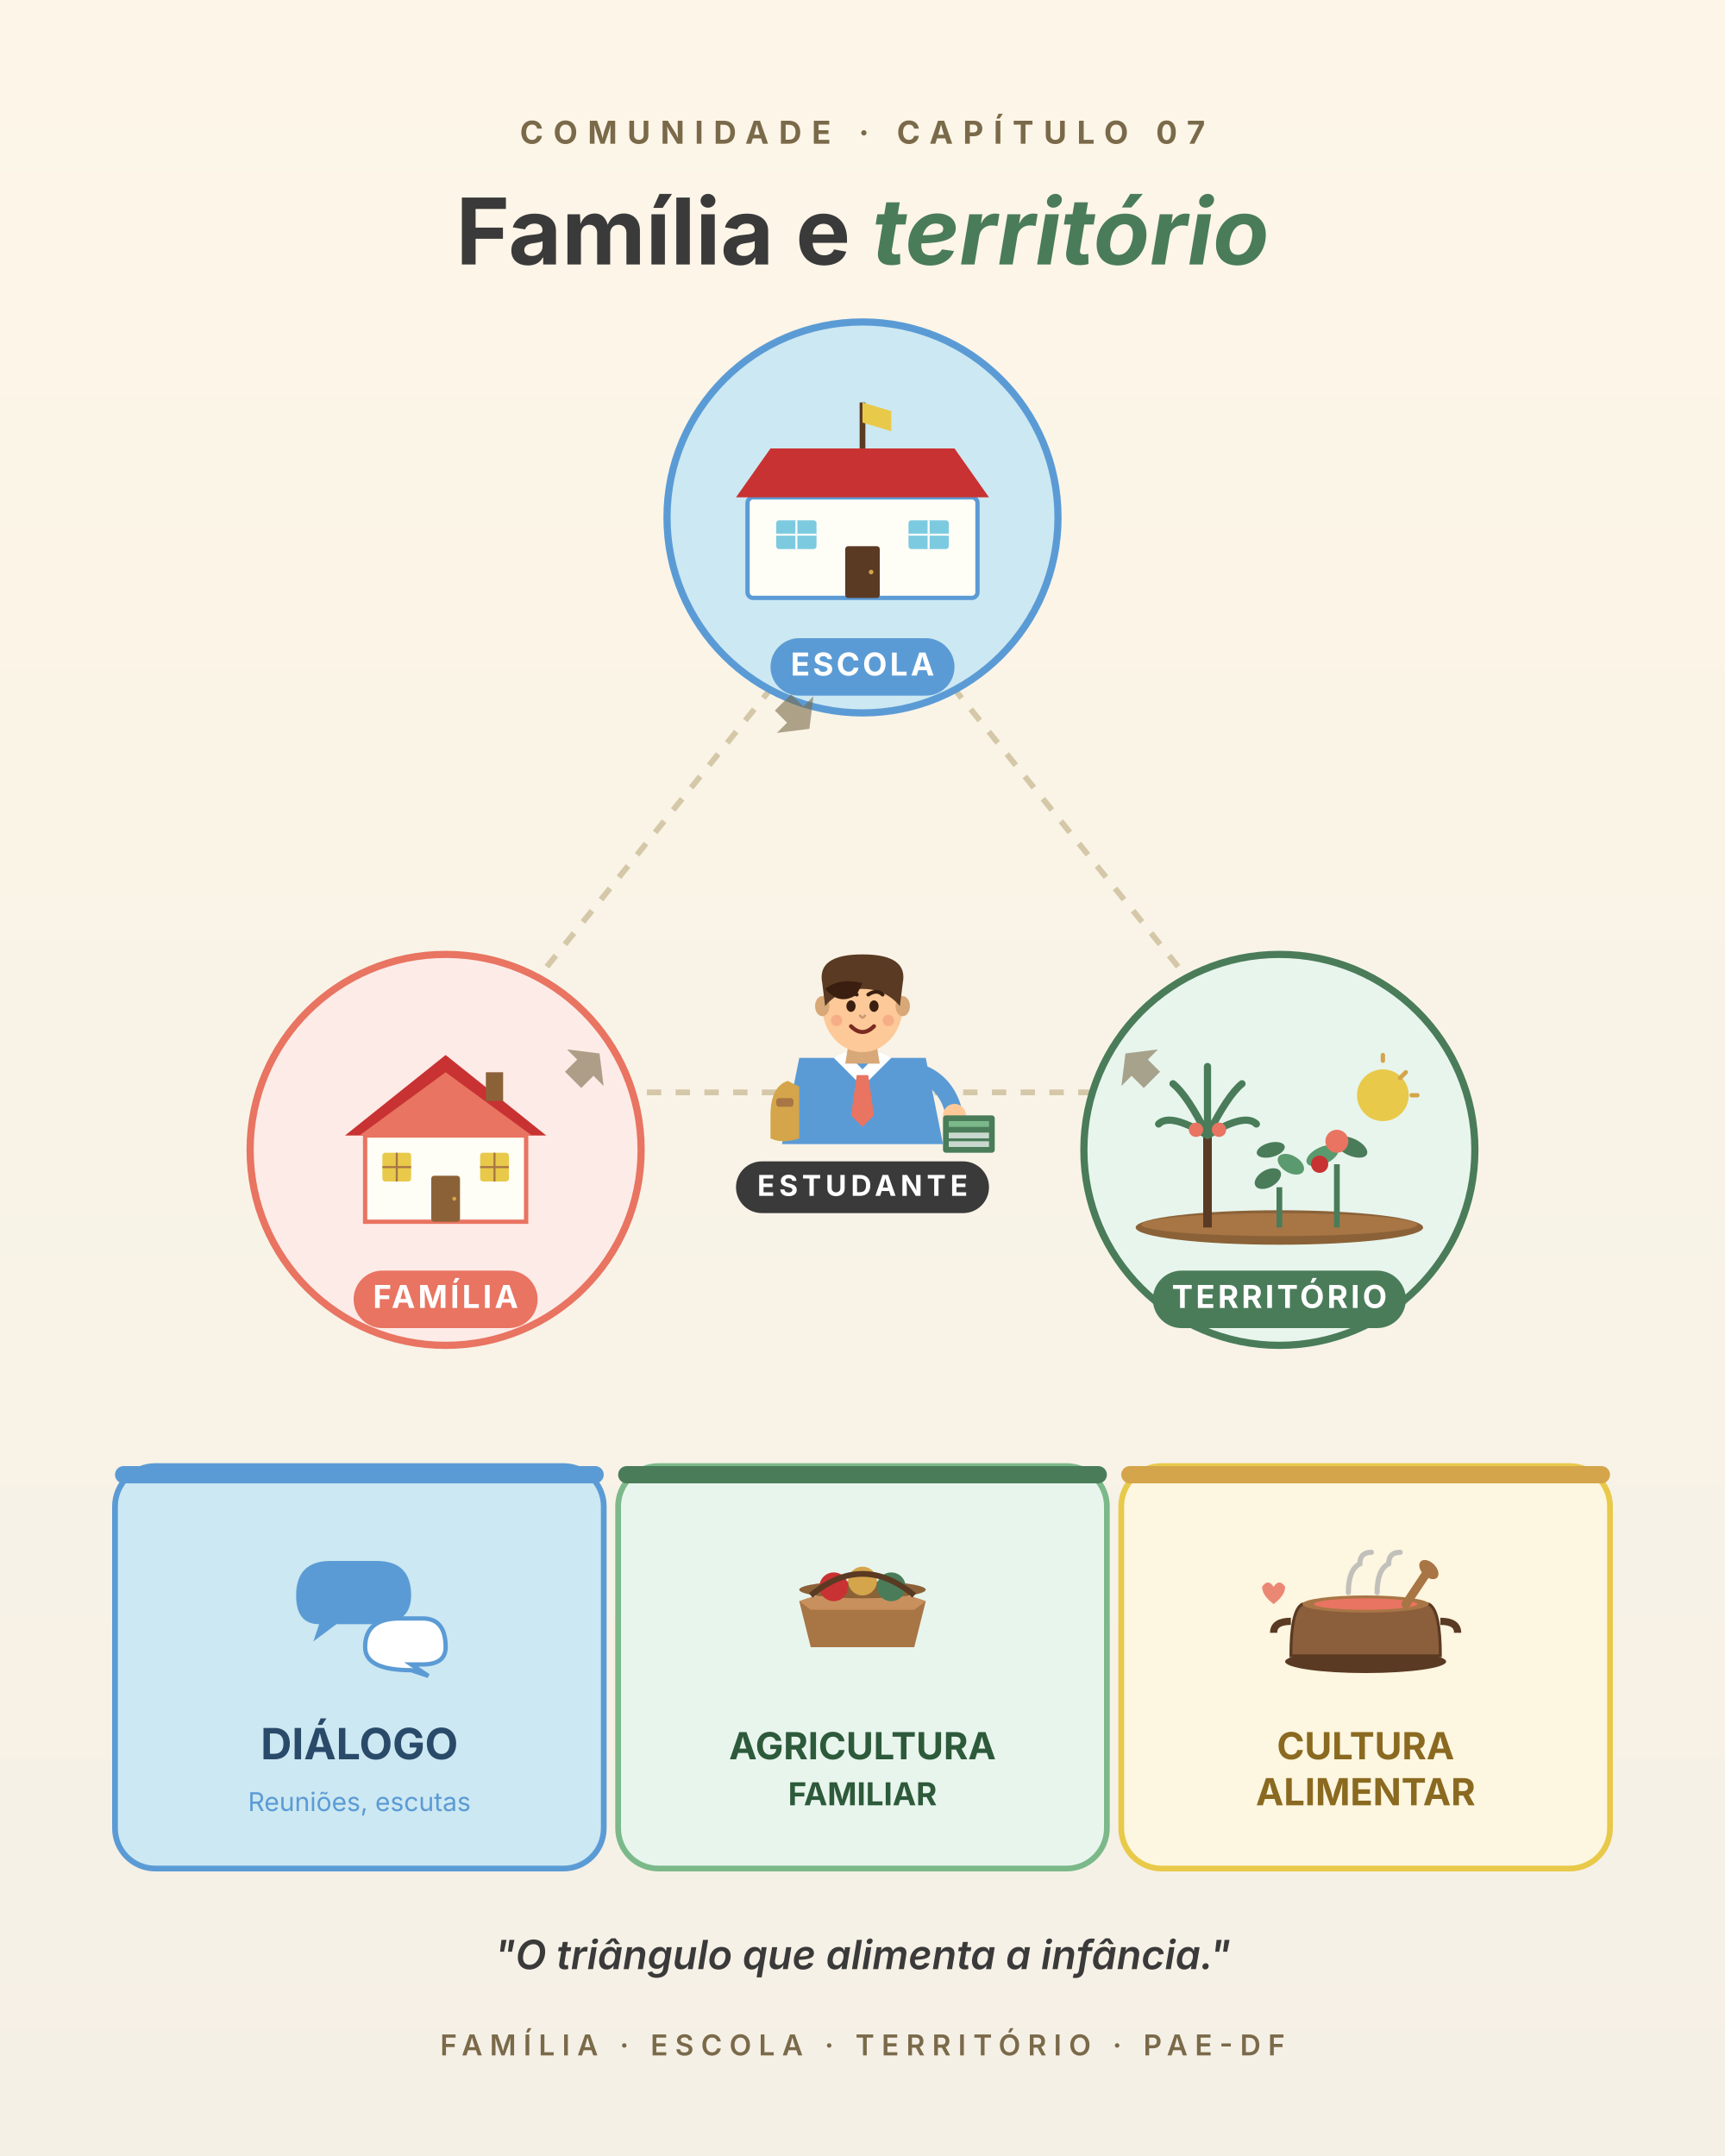
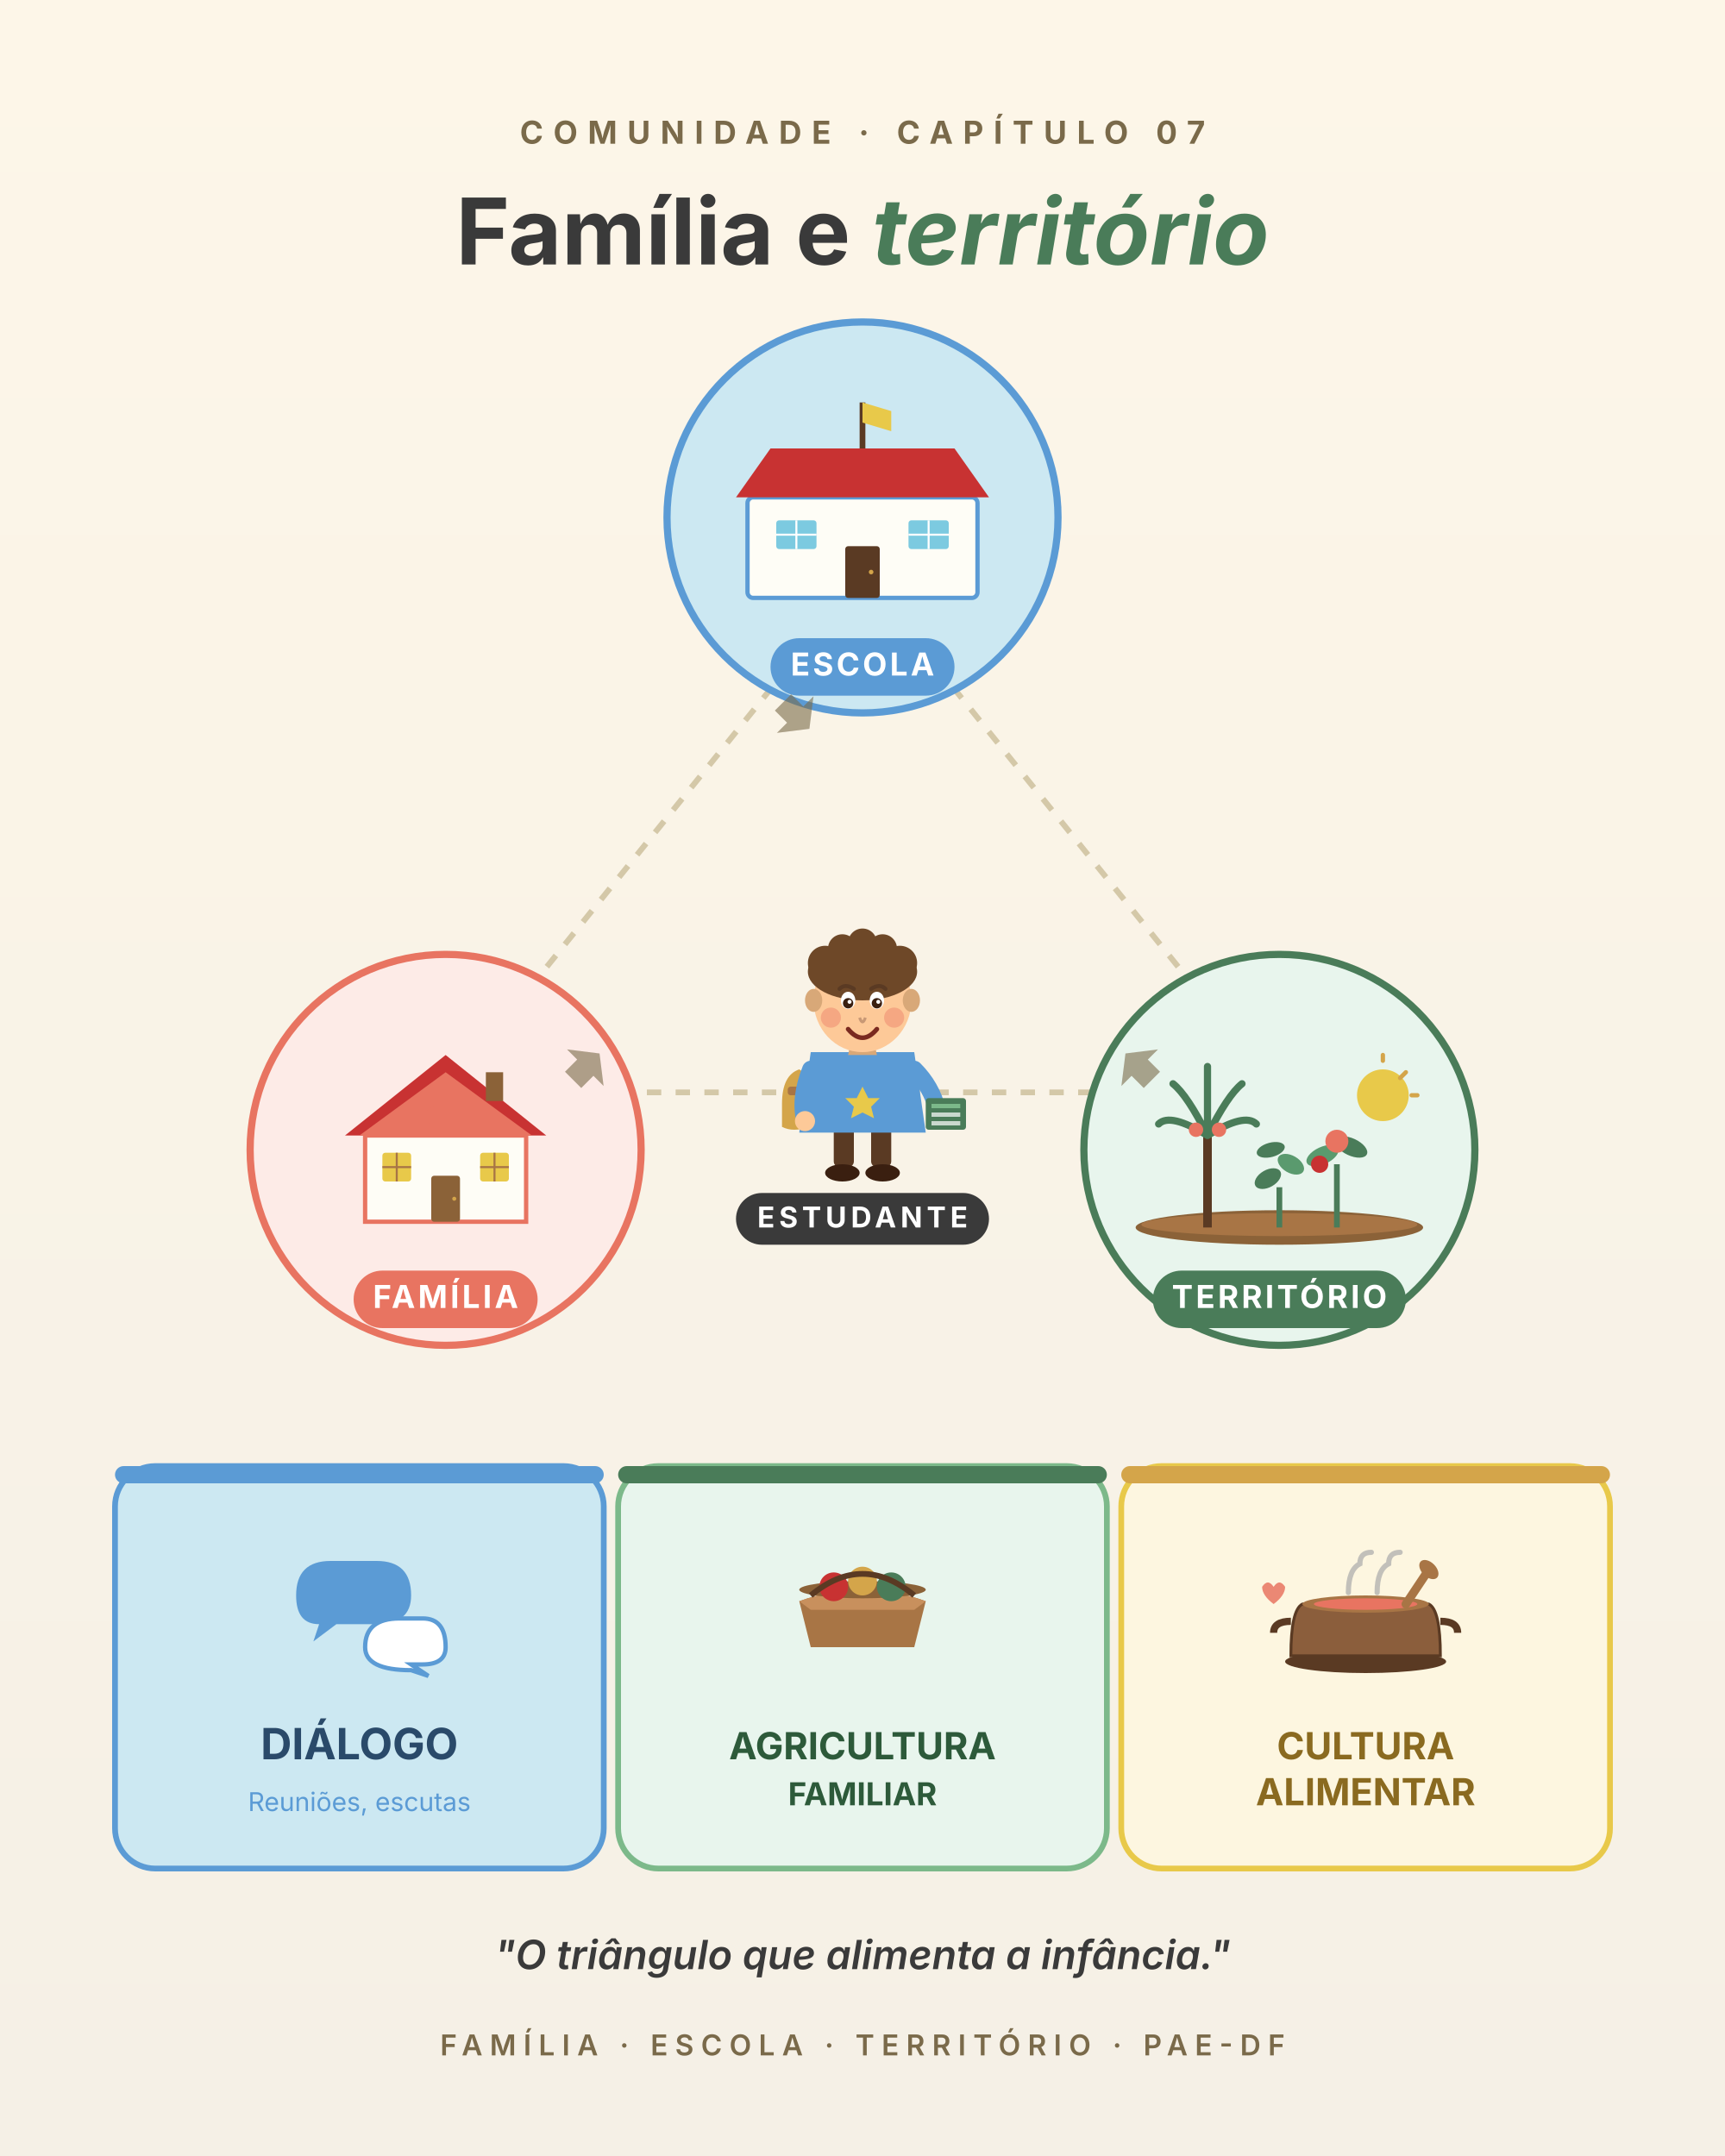
<svg xmlns="http://www.w3.org/2000/svg" viewBox="0 0 600 750">
  <defs>
    <linearGradient id="bg-fam" x1="0" x2="0" y1="0" y2="1">
      <stop offset="0" stop-color="#fdf6e8" />
      <stop offset="1" stop-color="#f5f0e6" />
    </linearGradient>
    <linearGradient id="ceu-fam" x1="0" x2="0" y1="0" y2="1">
      <stop offset="0" stop-color="#cce8f2" />
      <stop offset="1" stop-color="#fdf6e8" />
    </linearGradient>
    <linearGradient id="terra-fam" x1="0" x2="0" y1="0" y2="1">
      <stop offset="0" stop-color="#E8C94A" />
      <stop offset="1" stop-color="#D4A54A" />
    </linearGradient>
  </defs>
  <rect width="600" height="750" fill="url(#bg-fam)" />
  <text x="300" y="50" text-anchor="middle" font-family="Inter,sans-serif" font-size="11" font-weight="700" letter-spacing="3.5" fill="#7a6a4a">COMUNIDADE · CAPÍTULO 07</text>
  <text x="300" y="92" text-anchor="middle" font-family="Inter,sans-serif" font-size="32" font-weight="700" fill="#3a3a3a">Família e <tspan font-style="italic" fill="#4A7C59">território</tspan>
  </text>
  <g stroke="#d4c8a8" stroke-width="2" stroke-dasharray="5,5" fill="none">
    <line x1="300" y1="200" x2="155" y2="380" />
    <line x1="300" y1="200" x2="445" y2="380" />
    <line x1="155" y1="380" x2="445" y2="380" />
  </g>
  <g transform="translate(300,180)">
    <circle cx="0" cy="0" r="68" fill="#cce8f2" stroke="#5b9bd5" stroke-width="2.5" />
    <g transform="translate(0,8)">
      <rect x="-40" y="-15" width="80" height="35" rx="2" fill="#fefdf6" stroke="#5b9bd5" stroke-width="1.5" />
      <path d="M-44 -15 L 44 -15 L 32 -32 L -32 -32 Z" fill="#c83232" />
      <line x1="0" y1="-32" x2="0" y2="-48" stroke="#5a3a23" stroke-width="2" />
      <path d="M0 -48 L 10 -45 L 10 -38 L 0 -41 Z" fill="#E8C94A" />
      <rect x="-6" y="2" width="12" height="18" rx="1" fill="#5a3a23" />
      <circle cx="3" cy="11" r="0.8" fill="#D4A54A" />
      <rect x="-30" y="-7" width="14" height="10" rx="1" fill="#7ccae0" />
      <line x1="-23" y1="-7" x2="-23" y2="3" stroke="#fff" stroke-width="0.7" />
      <line x1="-30" y1="-2" x2="-16" y2="-2" stroke="#fff" stroke-width="0.7" />
      <rect x="16" y="-7" width="14" height="10" rx="1" fill="#7ccae0" />
      <line x1="23" y1="-7" x2="23" y2="3" stroke="#fff" stroke-width="0.7" />
      <line x1="16" y1="-2" x2="30" y2="-2" stroke="#fff" stroke-width="0.7" />
    </g>
    <rect x="-32" y="42" width="64" height="20" rx="10" fill="#5b9bd5" />
    <text x="0" y="55" text-anchor="middle" font-family="Inter,sans-serif" font-size="11" font-weight="700" fill="#fff" letter-spacing="1">ESCOLA</text>
  </g>
  <g transform="translate(155,400)">
    <circle cx="0" cy="0" r="68" fill="#fdebe7" stroke="#E87461" stroke-width="2.5" />
    <g transform="translate(0,5)">
      <path d="M-35 -10 L 0 -38 L 35 -10 Z" fill="#c83232" />
      <path d="M-30 -10 L 0 -32 L 30 -10 Z" fill="#E87461" />
      <rect x="-28" y="-10" width="56" height="30" fill="#fefdf6" stroke="#E87461" stroke-width="1.5" />
      <rect x="14" y="-32" width="6" height="10" fill="#8b6238" />
      <rect x="-5" y="4" width="10" height="16" rx="1" fill="#8b6238" />
      <circle cx="3" cy="12" r="0.7" fill="#D4A54A" />
      <rect x="-22" y="-4" width="10" height="10" rx="1" fill="#E8C94A" />
      <line x1="-17" y1="-4" x2="-17" y2="6" stroke="#a87545" stroke-width="0.7" />
      <line x1="-22" y1="1" x2="-12" y2="1" stroke="#a87545" stroke-width="0.7" />
      <rect x="12" y="-4" width="10" height="10" rx="1" fill="#E8C94A" />
      <line x1="17" y1="-4" x2="17" y2="6" stroke="#a87545" stroke-width="0.7" />
      <line x1="12" y1="1" x2="22" y2="1" stroke="#a87545" stroke-width="0.7" />
      <path d="M0 -18 Q -4 -22 -7 -18 Q -7 -14 0 -10 Q 7 -14 7 -18 Q 4 -22 0 -18 Z" fill="#E87461" />
    </g>
    <rect x="-32" y="42" width="64" height="20" rx="10" fill="#E87461" />
    <text x="0" y="55" text-anchor="middle" font-family="Inter,sans-serif" font-size="11" font-weight="700" fill="#fff" letter-spacing="1">FAMÍLIA</text>
  </g>
  <g transform="translate(445,400)">
    <circle cx="0" cy="0" r="68" fill="#e8f5ed" stroke="#4A7C59" stroke-width="2.5" />
    <g transform="translate(0,5)">
      <ellipse cx="0" cy="22" rx="50" ry="6" fill="#8b6238" />
      <ellipse cx="0" cy="21" rx="48" ry="4" fill="#a87545" />
      <line x1="-25" y1="22" x2="-25" y2="-10" stroke="#5a3a23" stroke-width="3" />
      <path d="M-25 -10 Q -38 -18 -42 -14 M -25 -10 Q -12 -18 -8 -14 M -25 -10 Q -32 -24 -37 -28 M -25 -10 Q -18 -24 -13 -28 M -25 -10 Q -25 -28 -25 -34" stroke="#4A7C59" stroke-width="2.5" fill="none" stroke-linecap="round" />
      <circle cx="-29" cy="-12" r="2.5" fill="#E87461" />
      <circle cx="-21" cy="-12" r="2.5" fill="#E87461" />
      <line x1="0" y1="22" x2="0" y2="8" stroke="#4A7C59" stroke-width="2" />
      <ellipse cx="-4" cy="5" rx="5" ry="3" fill="#4A7C59" transform="rotate(-30 -4 5)" />
      <ellipse cx="4" cy="0" rx="5" ry="3" fill="#5A9A6E" transform="rotate(30 4 0)" />
      <ellipse cx="-3" cy="-5" rx="5" ry="2.5" fill="#4A7C59" transform="rotate(-15 -3 -5)" />
      <line x1="20" y1="22" x2="20" y2="0" stroke="#4A7C59" stroke-width="2" />
      <ellipse cx="15" cy="-3" rx="6" ry="3" fill="#5A9A6E" transform="rotate(-25 15 -3)" />
      <ellipse cx="25" cy="-6" rx="6" ry="3" fill="#4A7C59" transform="rotate(25 25 -6)" />
      <circle cx="20" cy="-8" r="4" fill="#E87461" />
      <circle cx="14" cy="0" r="3" fill="#c83232" />
      <circle cx="36" cy="-24" r="9" fill="#E8C94A" />
      <g stroke="#D4A54A" stroke-width="1.5" stroke-linecap="round">
        <line x1="36" y1="-38" x2="36" y2="-36" />
        <line x1="48" y1="-24" x2="46" y2="-24" />
        <line x1="44" y1="-32" x2="42" y2="-30" />
      </g>
    </g>
    <rect x="-44" y="42" width="88" height="20" rx="10" fill="#4A7C59" />
    <text x="0" y="55" text-anchor="middle" font-family="Inter,sans-serif" font-size="11" font-weight="700" fill="#fff" letter-spacing="1">TERRITÓRIO</text>
  </g>
  <g transform="translate(300,360)">
-     <path d="M-22 8 L 22 8 L 28 38 L -28 38 Z" fill="#5b9bd5" />
-     <path d="M-10 8 L 0 18 L 10 8 L 6 6 L 0 12 L -6 6 Z" fill="#fff" />
-     <path d="M-2 14 L 2 14 L 4 28 L 0 32 L -4 28 Z" fill="#E87461" />
-     <path d="M-26 16 Q -32 18 -32 28 L -32 36 Q -28 38 -22 36 L -22 18 Z" fill="#D4A54A" />
-     <rect x="-30" y="22" width="6" height="3" rx="1" fill="#a87545" />
-     <path d="M22 14 Q 30 18 32 28" stroke="#5b9bd5" stroke-width="6" fill="none" stroke-linecap="round" />
-     <circle cx="32" cy="28" r="4" fill="#fdc998" />
-     <rect x="28" y="28" width="18" height="13" rx="1" fill="#4A7C59" />
-     <rect x="30" y="30" width="14" height="2" fill="#7CB98A" />
-     <rect x="30" y="34" width="14" height="2" fill="#fff" opacity="0.7" />
-     <rect x="30" y="37" width="14" height="2" fill="#fff" opacity="0.7" />
-     <path d="M-5 4 L 5 4 L 6 10 L -6 10 Z" fill="#d8a878" />
-     <ellipse cx="0" cy="-10" rx="14" ry="16" fill="#fdc998" />
-     <ellipse cx="-14" cy="-10" rx="2.5" ry="3.5" fill="#d8a878" />
-     <ellipse cx="14" cy="-10" rx="2.5" ry="3.5" fill="#d8a878" />
-     <path d="M-14 -18 Q -16 -28 0 -28 Q 16 -28 14 -18 L 13 -10 Q 8 -16 0 -16 Q -8 -16 -13 -10 Z" fill="#5a3a23" />
-     <path d="M-13 -16 Q -8 -10 -2 -14 L 0 -18 Q -8 -20 -13 -16 Z" fill="#3a1f10" />
-     <path d="M-7 -14 Q -5 -16 -2 -14" stroke="#3a1f10" stroke-width="1.3" fill="none" stroke-linecap="round" />
-     <path d="M2 -14 Q 5 -16 7 -14" stroke="#3a1f10" stroke-width="1.3" fill="none" stroke-linecap="round" />
-     <ellipse cx="-4" cy="-10" rx="1.6" ry="2" fill="#3a1f10" />
-     <ellipse cx="4" cy="-10" rx="1.6" ry="2" fill="#3a1f10" />
-     <path d="M-1 -7 Q 0 -5 1 -7" stroke="#c89875" stroke-width="0.8" fill="none" />
-     <circle cx="-9" cy="-5" r="2" fill="#E87461" opacity="0.32" />
-     <circle cx="9" cy="-5" r="2" fill="#E87461" opacity="0.32" />
-     <path d="M-4 -3 Q 0 1 4 -3" stroke="#7a2a20" stroke-width="1.4" fill="none" stroke-linecap="round" />
-     <rect x="-44" y="44" width="88" height="18" rx="9" fill="#3a3a3a" />
-     <text x="0" y="56" text-anchor="middle" font-family="Inter,sans-serif" font-size="10" font-weight="700" fill="#fff" letter-spacing="1.5">ESTUDANTE</text>
+     <rect x="-10" y="32" width="7" height="14" rx="2" fill="#5a3a23" />
+     <rect x="3" y="32" width="7" height="14" rx="2" fill="#5a3a23" />
+     <ellipse cx="-7" cy="48" rx="6" ry="3" fill="#3a1f10" />
+     <ellipse cx="7" cy="48" rx="6" ry="3" fill="#3a1f10" />
+     <path d="M-18 6 L 18 6 L 22 34 L -22 34 Z" fill="#5b9bd5" />
+     <path d="M0 18 L 2 22 L 6 22 L 3 25 L 4 29 L 0 27 L -4 29 L -3 25 L -6 22 L -2 22 Z" fill="#E8C94A" />
+     <path d="M-22 12 Q -28 14 -28 24 L -28 32 Q -24 34 -19 32 L -19 14 Z" fill="#D4A54A" />
+     <rect x="-26" y="18" width="5" height="3" rx="1" fill="#a87545" />
+     <path d="M-18 12 Q -22 22 -20 30" stroke="#5b9bd5" stroke-width="6" fill="none" stroke-linecap="round" />
+     <circle cx="-20" cy="30" r="3.5" fill="#fdc998" />
+     <path d="M18 12 Q 24 18 26 26" stroke="#5b9bd5" stroke-width="6" fill="none" stroke-linecap="round" />
+     <circle cx="26" cy="26" r="3.5" fill="#fdc998" />
+     <rect x="22" y="22" width="14" height="11" rx="1" fill="#4A7C59" />
+     <rect x="24" y="24" width="10" height="1.5" fill="#7CB98A" />
+     <rect x="24" y="27" width="10" height="1.5" fill="#fff" opacity="0.7" />
+     <rect x="24" y="30" width="10" height="1.5" fill="#fff" opacity="0.7" />
+     <path d="M-4 2 L 4 2 L 5 7 L -5 7 Z" fill="#d8a878" />
+     <ellipse cx="0" cy="-12" rx="17" ry="18" fill="#fdc998" />
+     <ellipse cx="-17" cy="-12" rx="3" ry="4" fill="#d8a878" />
+     <ellipse cx="17" cy="-12" rx="3" ry="4" fill="#d8a878" />
+     <ellipse cx="0" cy="-22" rx="19" ry="10" fill="#6e4828" />
+     <circle cx="-13" cy="-25" r="6" fill="#6e4828" />
+     <circle cx="13" cy="-25" r="6" fill="#6e4828" />
+     <circle cx="-7" cy="-30" r="5" fill="#6e4828" />
+     <circle cx="7" cy="-30" r="5" fill="#6e4828" />
+     <circle cx="0" cy="-32" r="5" fill="#6e4828" />
+     <path d="M-8 -16 Q -6 -18 -3 -16" stroke="#5a3a23" stroke-width="1.4" fill="none" stroke-linecap="round" />
+     <path d="M3 -16 Q 6 -18 8 -16" stroke="#5a3a23" stroke-width="1.4" fill="none" stroke-linecap="round" />
+     <ellipse cx="-5" cy="-12" rx="2.5" ry="3" fill="#fff" />
+     <ellipse cx="5" cy="-12" rx="2.5" ry="3" fill="#fff" />
+     <circle cx="-5" cy="-11" r="1.8" fill="#3a1f10" />
+     <circle cx="5" cy="-11" r="1.8" fill="#3a1f10" />
+     <circle cx="-4.5" cy="-11.5" r="0.7" fill="#fff" />
+     <circle cx="5.5" cy="-11.5" r="0.7" fill="#fff" />
+     <circle cx="-11" cy="-6" r="3.5" fill="#E87461" opacity="0.4" />
+     <circle cx="11" cy="-6" r="3.5" fill="#E87461" opacity="0.4" />
+     <path d="M-1 -6 Q 0 -3 1 -6" stroke="#c89875" stroke-width="1" fill="none" />
+     <path d="M-5 -2 Q 0 4 5 -2" stroke="#7a2a20" stroke-width="1.6" fill="none" stroke-linecap="round" />
+     <rect x="-44" y="55" width="88" height="18" rx="9" fill="#3a3a3a" />
+     <text x="0" y="67" text-anchor="middle" font-family="Inter,sans-serif" font-size="10" font-weight="700" fill="#fff" letter-spacing="1.5">ESTUDANTE</text>
  </g>
  <g fill="#7a6a4a" opacity="0.6">
    <path d="M278 245 L 287 252 L 282 252 L 282 258 L 274 258 L 274 252 L 269 252 Z" transform="rotate(135 278 250)" />
    <path d="M205 365 L 214 372 L 209 372 L 209 378 L 201 378 L 201 372 L 196 372 Z" transform="rotate(45 205 370)" />
    <path d="M395 365 L 404 372 L 399 372 L 399 378 L 391 378 L 391 372 L 386 372 Z" transform="rotate(-45 395 370)" />
  </g>
  <g transform="translate(40,510)">
    <g transform="translate(0,0)">
      <rect x="0" y="0" width="170" height="140" rx="14" fill="#cce8f2" stroke="#5b9bd5" stroke-width="2" />
      <rect x="0" y="0" width="170" height="6" rx="3" fill="#5b9bd5" />
      <g transform="translate(85,55)">
        <path d="M-22 -10 Q -22 -22 -10 -22 L 6 -22 Q 18 -22 18 -10 Q 18 0 6 0 L -8 0 L -16 6 L -14 0 Q -22 0 -22 -10 Z" fill="#5b9bd5" />
        <path d="M2 8 Q 2 -2 14 -2 L 22 -2 Q 30 -2 30 8 Q 30 14 22 14 L 18 14 L 24 18 L 18 16 Q 2 16 2 8 Z" fill="#fff" stroke="#5b9bd5" stroke-width="1.5" />
      </g>
      <text x="85" y="102" text-anchor="middle" font-family="Inter,sans-serif" font-size="15" font-weight="700" fill="#2a4a6a">DIÁLOGO</text>
      <text x="85" y="120" text-anchor="middle" font-family="Inter,sans-serif" font-size="9" fill="#5b9bd5">Reuniões, escutas</text>
    </g>
    <g transform="translate(175,0)">
      <rect x="0" y="0" width="170" height="140" rx="14" fill="#e8f5ed" stroke="#7CB98A" stroke-width="2" />
      <rect x="0" y="0" width="170" height="6" rx="3" fill="#4A7C59" />
      <g transform="translate(85,55)">
        <path d="M-22 -8 Q 0 -16 22 -8 L 18 8 L -18 8 Z" fill="#a87545" />
        <path d="M-22 -8 Q 0 -16 22 -8 L 18 -5 L -18 -5 Z" fill="#c8905d" />
        <ellipse cx="0" cy="-12" rx="22" ry="3" fill="#8b6238" />
        <circle cx="-10" cy="-13" r="5" fill="#c83232" />
        <circle cx="0" cy="-15" r="5" fill="#D4A54A" />
        <circle cx="10" cy="-13" r="5" fill="#4A7C59" />
        <path d="M-18 -10 Q 0 -25 18 -10" stroke="#5a3a23" stroke-width="2" fill="none" />
      </g>
      <text x="85" y="102" text-anchor="middle" font-family="Inter,sans-serif" font-size="13" font-weight="700" fill="#2d5a3a">AGRICULTURA</text>
      <text x="85" y="118" text-anchor="middle" font-family="Inter,sans-serif" font-size="11" font-weight="700" fill="#2d5a3a">FAMILIAR</text>
    </g>
    <g transform="translate(350,0)">
      <rect x="0" y="0" width="170" height="140" rx="14" fill="#fdf6e0" stroke="#E8C94A" stroke-width="2" />
      <rect x="0" y="0" width="170" height="6" rx="3" fill="#D4A54A" />
      <g transform="translate(85,58)">
        <ellipse cx="0" cy="10" rx="28" ry="4" fill="#5a3a23" />
        <path d="M-26 8 Q -26 -8 -22 -10 L 22 -10 Q 26 -8 26 8 Z" fill="#8B5E3C" />
        <path d="M-26 8 Q -26 -8 -22 -10 L 22 -10 Q 26 -8 26 8 Z" fill="none" stroke="#5a3a23" stroke-width="1" />
        <path d="M-26 -4 Q -32 -4 -32 0" stroke="#5a3a23" stroke-width="2.5" fill="none" />
        <path d="M26 -4 Q 32 -4 32 0" stroke="#5a3a23" stroke-width="2.5" fill="none" />
        <ellipse cx="0" cy="-10" rx="22" ry="3" fill="#a87545" />
        <ellipse cx="0" cy="-10" rx="18" ry="2" fill="#E87461" />
        <line x1="14" y1="-10" x2="22" y2="-22" stroke="#a87545" stroke-width="3" stroke-linecap="round" />
        <ellipse cx="22" cy="-22" rx="4" ry="2.5" fill="#a87545" transform="rotate(45 22 -22)" />
        <path d="M-6 -14 Q -6 -22 -2 -24 Q -2 -28 2 -28" stroke="#aaa" stroke-width="1.8" fill="none" stroke-linecap="round" opacity="0.7" />
        <path d="M4 -14 Q 4 -22 8 -24 Q 8 -28 12 -28" stroke="#aaa" stroke-width="1.8" fill="none" stroke-linecap="round" opacity="0.7" />
        <path d="M-32 -16 Q -34 -19 -36 -16 Q -36 -13 -32 -10 Q -28 -13 -28 -16 Q -30 -19 -32 -16 Z" fill="#E87461" opacity="0.85" />
      </g>
      <text x="85" y="102" text-anchor="middle" font-family="Inter,sans-serif" font-size="13" font-weight="700" fill="#8a6a20">CULTURA</text>
      <text x="85" y="118" text-anchor="middle" font-family="Inter,sans-serif" font-size="13" font-weight="700" fill="#8a6a20">ALIMENTAR</text>
    </g>
  </g>
  <text x="300" y="685" text-anchor="middle" font-family="Inter,sans-serif" font-size="14" font-weight="600" fill="#3a3a3a" font-style="italic">"O triângulo que alimenta a infância."</text>
  <text x="300" y="715" text-anchor="middle" font-family="Inter,sans-serif" font-size="10" font-weight="600" letter-spacing="2.5" fill="#7a6a4a">FAMÍLIA · ESCOLA · TERRITÓRIO · PAE-DF</text>
</svg>
